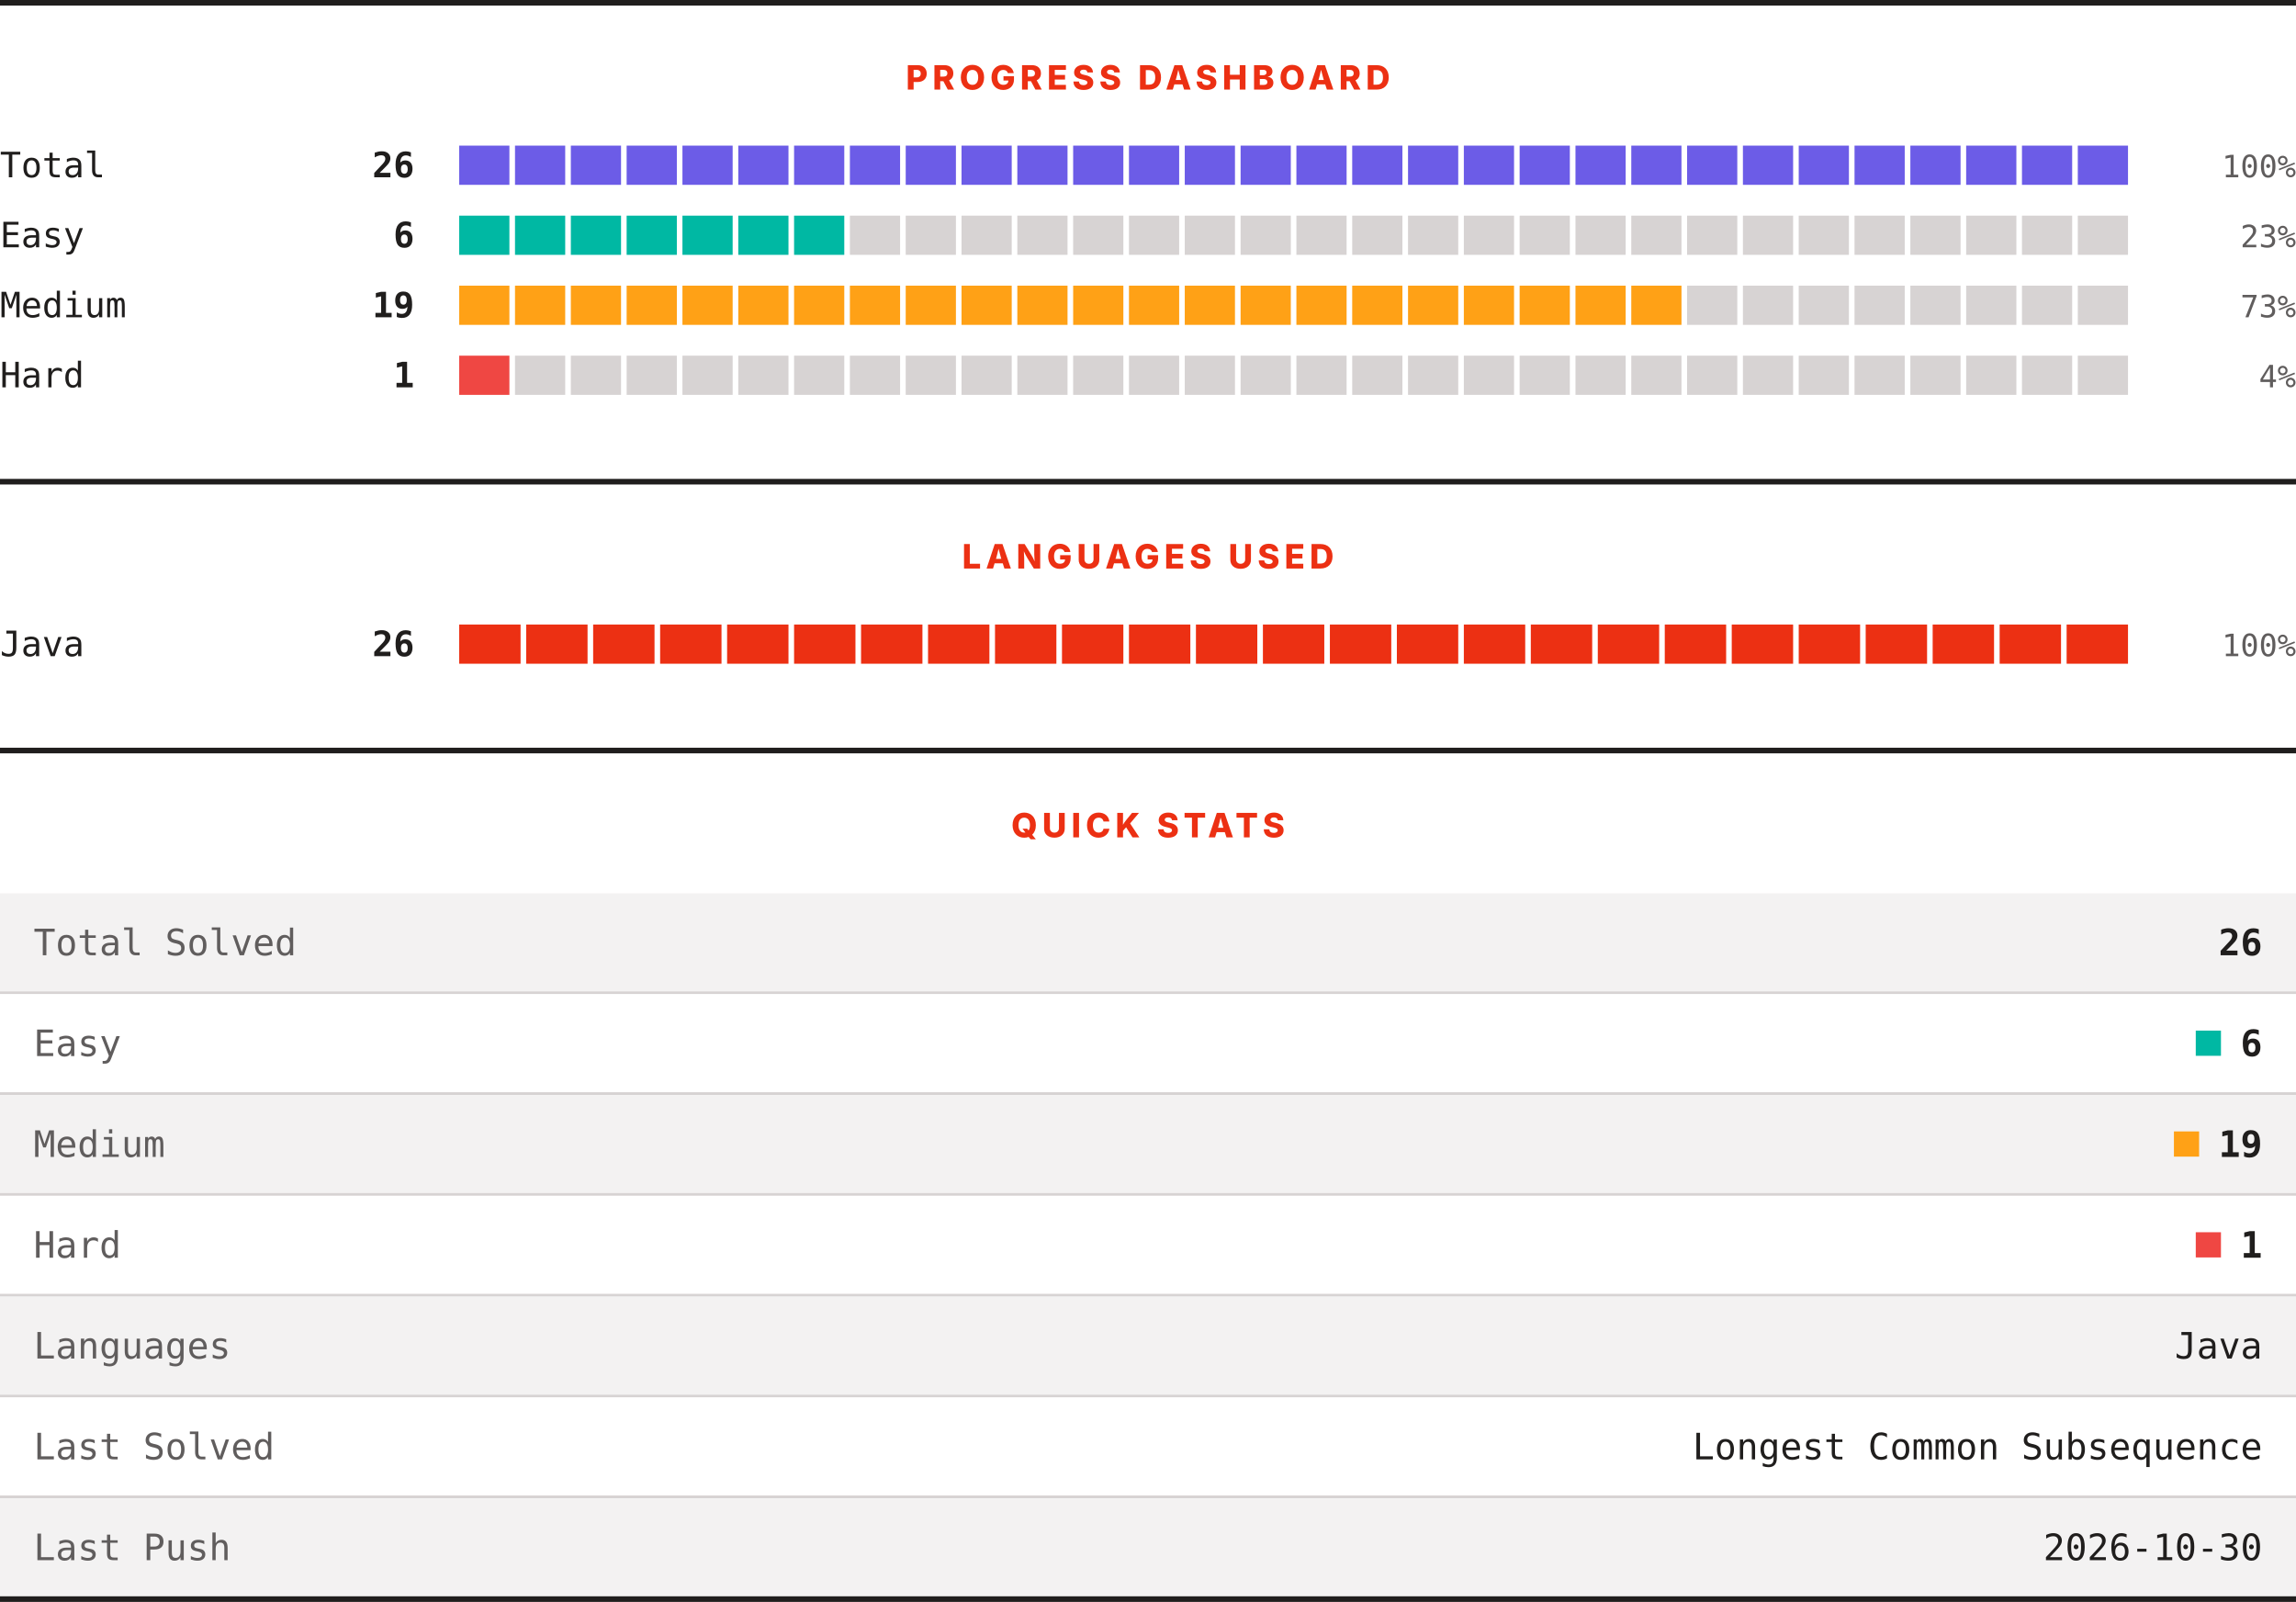
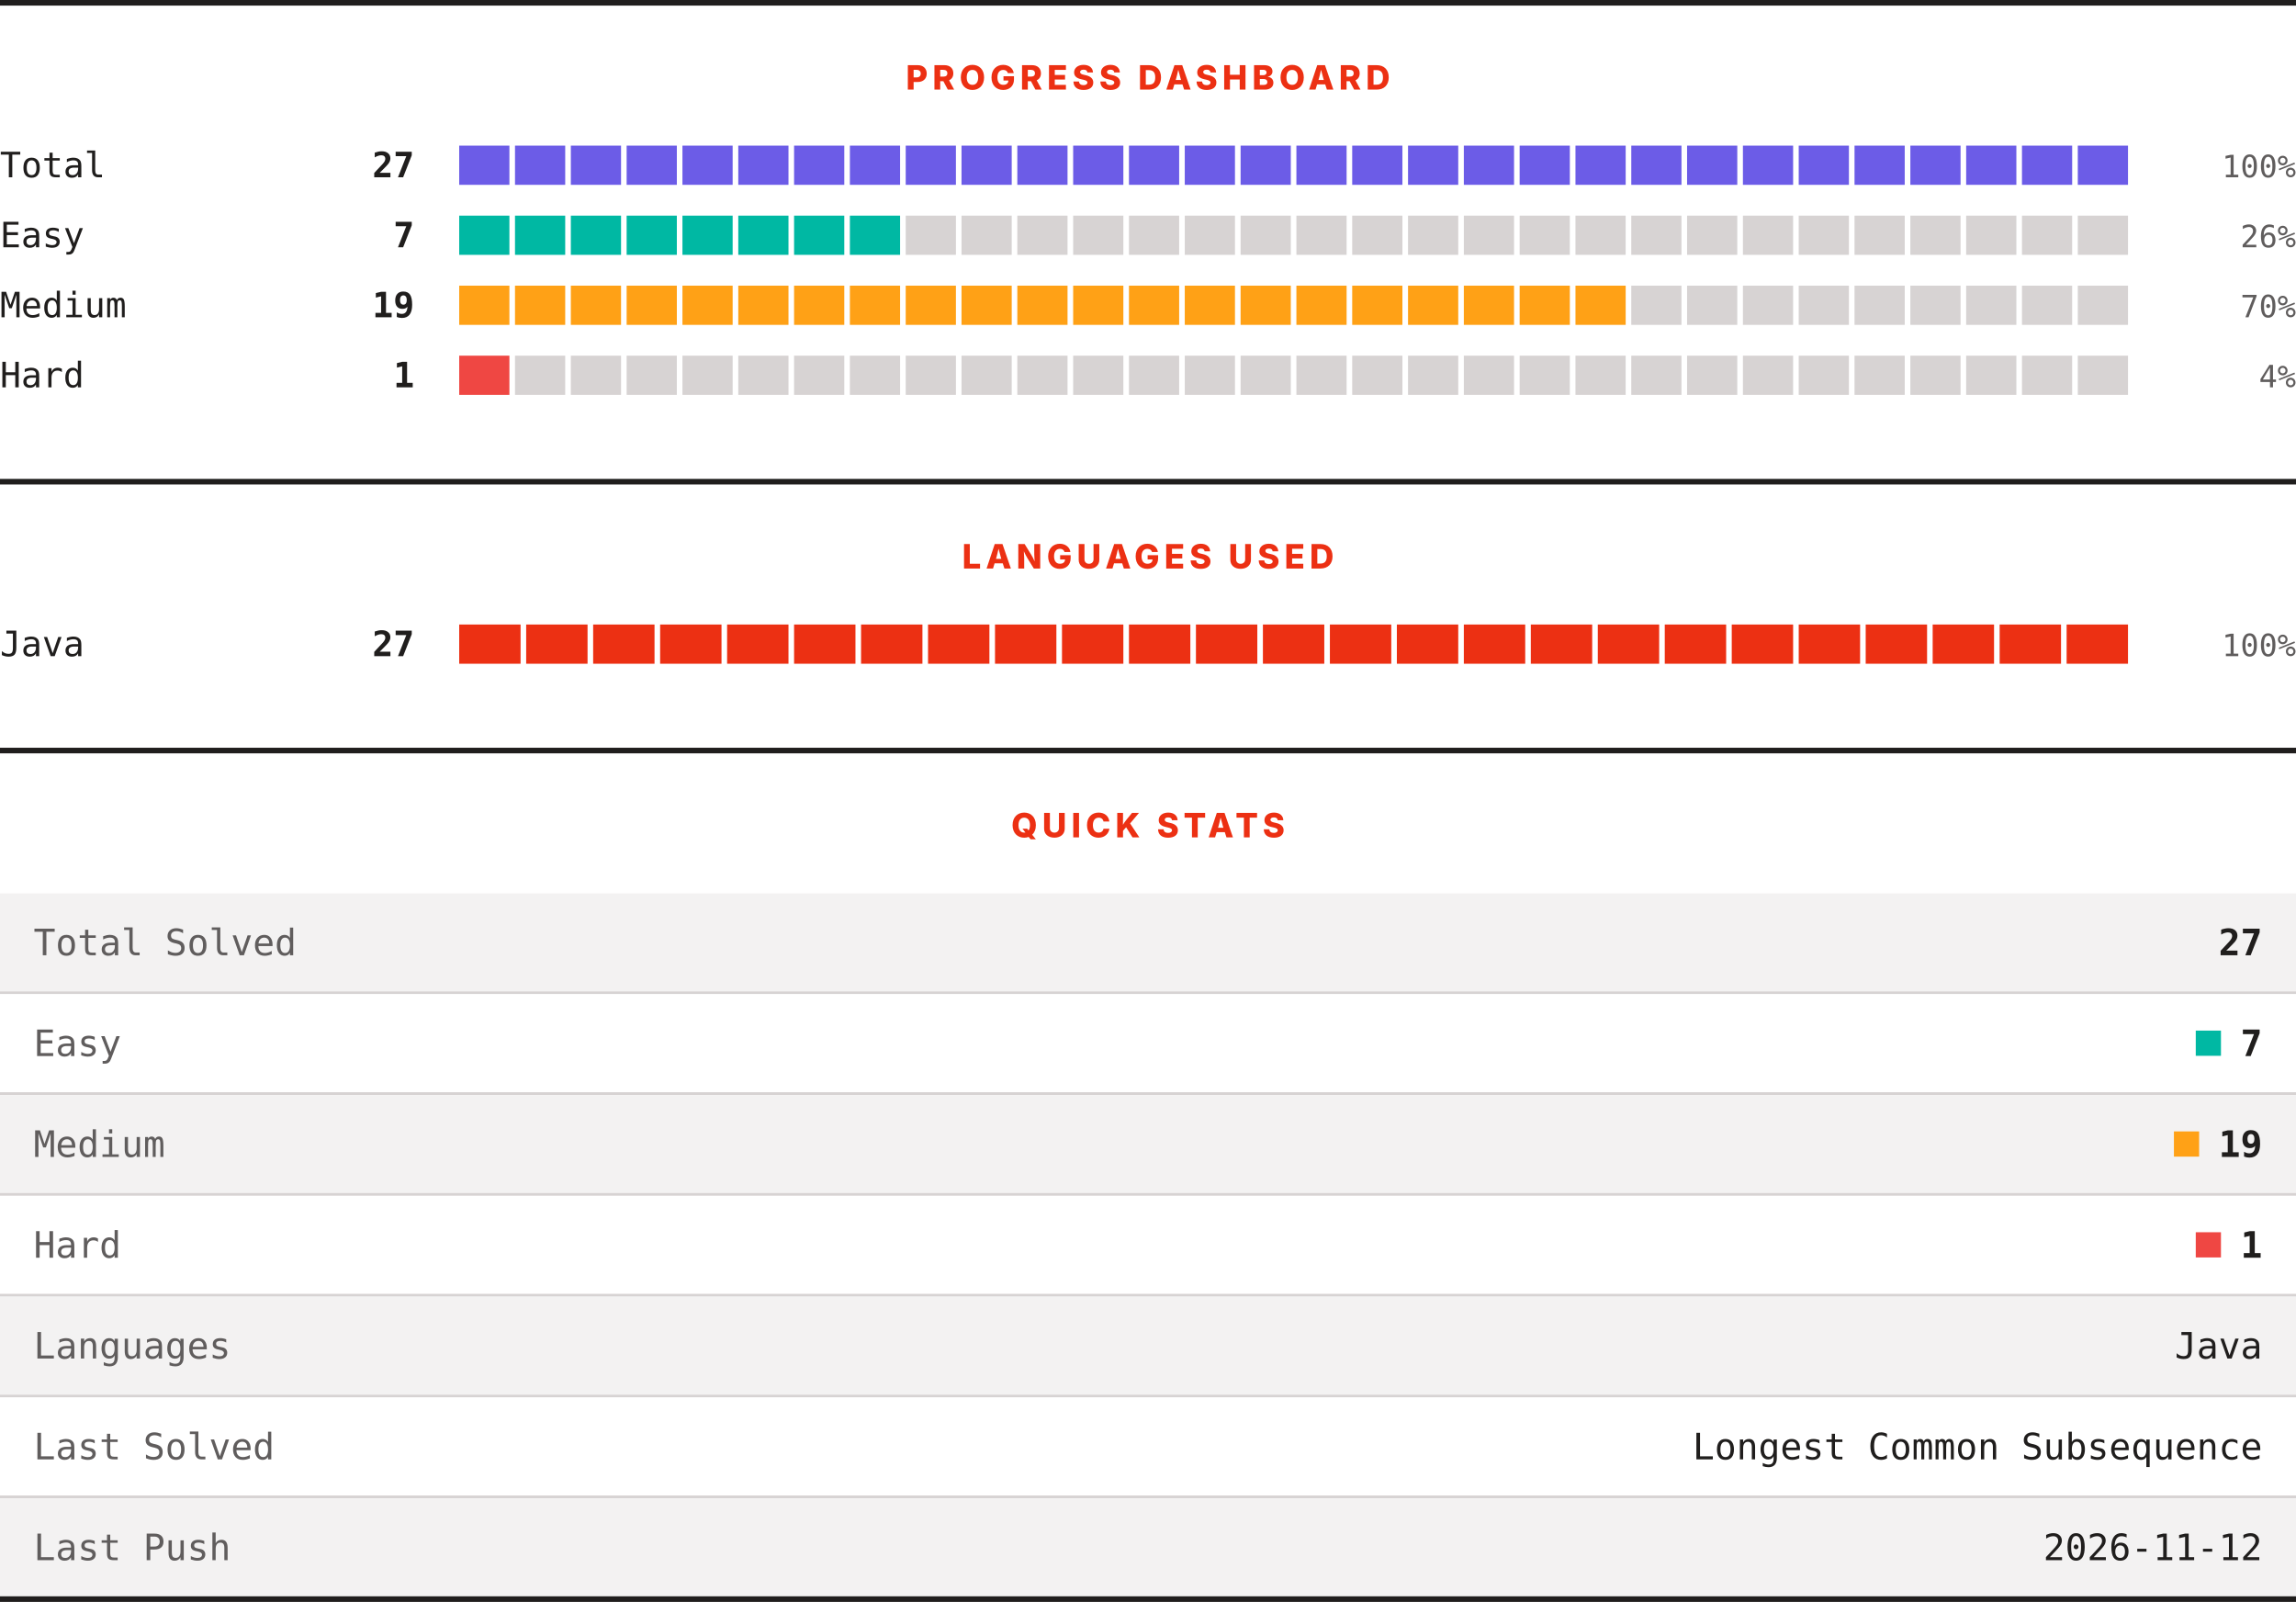
<svg xmlns="http://www.w3.org/2000/svg" width="820" height="572" viewBox="0 0 820 572" role="img" aria-label="LeetCode progress, languages and quick stats">
  <rect width="820" height="572" fill="#ffffff" />
  <rect x="0" y="0" width="820" height="2" fill="#201e1d" />
  <text x="410" y="32" text-anchor="middle" font-family="Archivo, system-ui, -apple-system, Segoe UI, sans-serif" font-size="12" font-weight="800" letter-spacing="1.68" fill="#ec3013">PROGRESS DASHBOARD</text>
  <text x="0" y="63.3" font-family="ui-monospace, SFMono-Regular, Menlo, Consolas, monospace" font-size="12.5" fill="#201e1d">Total</text>
-   <text x="148" y="63.3" text-anchor="end" font-family="ui-monospace, SFMono-Regular, Menlo, Consolas, monospace" font-size="12.5" font-weight="700" fill="#201e1d">26</text>
+   <text x="148" y="63.3" text-anchor="end" font-family="ui-monospace, SFMono-Regular, Menlo, Consolas, monospace" font-size="12.5" font-weight="700" fill="#201e1d">27</text>
  <rect x="164.00" y="52" width="17.93" height="14" fill="#6c5ce7" />
  <rect x="183.93" y="52" width="17.93" height="14" fill="#6c5ce7" />
  <rect x="203.87" y="52" width="17.93" height="14" fill="#6c5ce7" />
  <rect x="223.80" y="52" width="17.93" height="14" fill="#6c5ce7" />
  <rect x="243.73" y="52" width="17.93" height="14" fill="#6c5ce7" />
  <rect x="263.67" y="52" width="17.93" height="14" fill="#6c5ce7" />
  <rect x="283.60" y="52" width="17.93" height="14" fill="#6c5ce7" />
  <rect x="303.53" y="52" width="17.93" height="14" fill="#6c5ce7" />
  <rect x="323.47" y="52" width="17.93" height="14" fill="#6c5ce7" />
  <rect x="343.40" y="52" width="17.93" height="14" fill="#6c5ce7" />
  <rect x="363.33" y="52" width="17.93" height="14" fill="#6c5ce7" />
  <rect x="383.27" y="52" width="17.93" height="14" fill="#6c5ce7" />
  <rect x="403.20" y="52" width="17.93" height="14" fill="#6c5ce7" />
  <rect x="423.13" y="52" width="17.93" height="14" fill="#6c5ce7" />
  <rect x="443.07" y="52" width="17.93" height="14" fill="#6c5ce7" />
  <rect x="463.00" y="52" width="17.93" height="14" fill="#6c5ce7" />
  <rect x="482.93" y="52" width="17.93" height="14" fill="#6c5ce7" />
  <rect x="502.87" y="52" width="17.93" height="14" fill="#6c5ce7" />
  <rect x="522.80" y="52" width="17.93" height="14" fill="#6c5ce7" />
  <rect x="542.73" y="52" width="17.93" height="14" fill="#6c5ce7" />
  <rect x="562.67" y="52" width="17.93" height="14" fill="#6c5ce7" />
  <rect x="582.60" y="52" width="17.93" height="14" fill="#6c5ce7" />
  <rect x="602.53" y="52" width="17.93" height="14" fill="#6c5ce7" />
  <rect x="622.47" y="52" width="17.93" height="14" fill="#6c5ce7" />
  <rect x="642.40" y="52" width="17.93" height="14" fill="#6c5ce7" />
  <rect x="662.33" y="52" width="17.93" height="14" fill="#6c5ce7" />
  <rect x="682.27" y="52" width="17.93" height="14" fill="#6c5ce7" />
  <rect x="702.20" y="52" width="17.93" height="14" fill="#6c5ce7" />
  <rect x="722.13" y="52" width="17.93" height="14" fill="#6c5ce7" />
  <rect x="742.07" y="52" width="17.93" height="14" fill="#6c5ce7" />
  <text x="820" y="63.3" text-anchor="end" font-family="ui-monospace, SFMono-Regular, Menlo, Consolas, monospace" font-size="11" fill="#605d5d">100%</text>
  <text x="0" y="88.3" font-family="ui-monospace, SFMono-Regular, Menlo, Consolas, monospace" font-size="12.5" fill="#201e1d">Easy</text>
-   <text x="148" y="88.3" text-anchor="end" font-family="ui-monospace, SFMono-Regular, Menlo, Consolas, monospace" font-size="12.5" font-weight="700" fill="#201e1d">6</text>
+   <text x="148" y="88.3" text-anchor="end" font-family="ui-monospace, SFMono-Regular, Menlo, Consolas, monospace" font-size="12.5" font-weight="700" fill="#201e1d">7</text>
  <rect x="164.00" y="77" width="17.93" height="14" fill="#00b8a3" />
  <rect x="183.93" y="77" width="17.93" height="14" fill="#00b8a3" />
  <rect x="203.87" y="77" width="17.93" height="14" fill="#00b8a3" />
  <rect x="223.80" y="77" width="17.93" height="14" fill="#00b8a3" />
  <rect x="243.73" y="77" width="17.93" height="14" fill="#00b8a3" />
  <rect x="263.67" y="77" width="17.93" height="14" fill="#00b8a3" />
  <rect x="283.60" y="77" width="17.93" height="14" fill="#00b8a3" />
-   <rect x="303.53" y="77" width="17.93" height="14" fill="#d7d3d3" />
+   <rect x="303.53" y="77" width="17.93" height="14" fill="#00b8a3" />
  <rect x="323.47" y="77" width="17.93" height="14" fill="#d7d3d3" />
  <rect x="343.40" y="77" width="17.93" height="14" fill="#d7d3d3" />
  <rect x="363.33" y="77" width="17.93" height="14" fill="#d7d3d3" />
  <rect x="383.27" y="77" width="17.93" height="14" fill="#d7d3d3" />
  <rect x="403.20" y="77" width="17.93" height="14" fill="#d7d3d3" />
  <rect x="423.13" y="77" width="17.93" height="14" fill="#d7d3d3" />
  <rect x="443.07" y="77" width="17.93" height="14" fill="#d7d3d3" />
  <rect x="463.00" y="77" width="17.93" height="14" fill="#d7d3d3" />
  <rect x="482.93" y="77" width="17.93" height="14" fill="#d7d3d3" />
  <rect x="502.87" y="77" width="17.93" height="14" fill="#d7d3d3" />
  <rect x="522.80" y="77" width="17.93" height="14" fill="#d7d3d3" />
  <rect x="542.73" y="77" width="17.93" height="14" fill="#d7d3d3" />
  <rect x="562.67" y="77" width="17.93" height="14" fill="#d7d3d3" />
  <rect x="582.60" y="77" width="17.93" height="14" fill="#d7d3d3" />
  <rect x="602.53" y="77" width="17.93" height="14" fill="#d7d3d3" />
  <rect x="622.47" y="77" width="17.93" height="14" fill="#d7d3d3" />
  <rect x="642.40" y="77" width="17.93" height="14" fill="#d7d3d3" />
  <rect x="662.33" y="77" width="17.93" height="14" fill="#d7d3d3" />
  <rect x="682.27" y="77" width="17.93" height="14" fill="#d7d3d3" />
  <rect x="702.20" y="77" width="17.93" height="14" fill="#d7d3d3" />
  <rect x="722.13" y="77" width="17.93" height="14" fill="#d7d3d3" />
  <rect x="742.07" y="77" width="17.93" height="14" fill="#d7d3d3" />
-   <text x="820" y="88.3" text-anchor="end" font-family="ui-monospace, SFMono-Regular, Menlo, Consolas, monospace" font-size="11" fill="#605d5d">23%</text>
+   <text x="820" y="88.3" text-anchor="end" font-family="ui-monospace, SFMono-Regular, Menlo, Consolas, monospace" font-size="11" fill="#605d5d">26%</text>
  <text x="0" y="113.3" font-family="ui-monospace, SFMono-Regular, Menlo, Consolas, monospace" font-size="12.5" fill="#201e1d">Medium</text>
  <text x="148" y="113.3" text-anchor="end" font-family="ui-monospace, SFMono-Regular, Menlo, Consolas, monospace" font-size="12.5" font-weight="700" fill="#201e1d">19</text>
  <rect x="164.00" y="102" width="17.93" height="14" fill="#ffa116" />
  <rect x="183.93" y="102" width="17.93" height="14" fill="#ffa116" />
  <rect x="203.87" y="102" width="17.93" height="14" fill="#ffa116" />
  <rect x="223.80" y="102" width="17.93" height="14" fill="#ffa116" />
  <rect x="243.73" y="102" width="17.93" height="14" fill="#ffa116" />
  <rect x="263.67" y="102" width="17.93" height="14" fill="#ffa116" />
  <rect x="283.60" y="102" width="17.93" height="14" fill="#ffa116" />
  <rect x="303.53" y="102" width="17.93" height="14" fill="#ffa116" />
  <rect x="323.47" y="102" width="17.93" height="14" fill="#ffa116" />
  <rect x="343.40" y="102" width="17.93" height="14" fill="#ffa116" />
  <rect x="363.33" y="102" width="17.93" height="14" fill="#ffa116" />
  <rect x="383.27" y="102" width="17.93" height="14" fill="#ffa116" />
  <rect x="403.20" y="102" width="17.93" height="14" fill="#ffa116" />
  <rect x="423.13" y="102" width="17.93" height="14" fill="#ffa116" />
  <rect x="443.07" y="102" width="17.93" height="14" fill="#ffa116" />
  <rect x="463.00" y="102" width="17.93" height="14" fill="#ffa116" />
  <rect x="482.93" y="102" width="17.93" height="14" fill="#ffa116" />
  <rect x="502.87" y="102" width="17.93" height="14" fill="#ffa116" />
  <rect x="522.80" y="102" width="17.93" height="14" fill="#ffa116" />
  <rect x="542.73" y="102" width="17.93" height="14" fill="#ffa116" />
  <rect x="562.67" y="102" width="17.93" height="14" fill="#ffa116" />
-   <rect x="582.60" y="102" width="17.93" height="14" fill="#ffa116" />
+   <rect x="582.60" y="102" width="17.93" height="14" fill="#d7d3d3" />
  <rect x="602.53" y="102" width="17.93" height="14" fill="#d7d3d3" />
  <rect x="622.47" y="102" width="17.93" height="14" fill="#d7d3d3" />
  <rect x="642.40" y="102" width="17.93" height="14" fill="#d7d3d3" />
  <rect x="662.33" y="102" width="17.93" height="14" fill="#d7d3d3" />
  <rect x="682.27" y="102" width="17.93" height="14" fill="#d7d3d3" />
  <rect x="702.20" y="102" width="17.93" height="14" fill="#d7d3d3" />
  <rect x="722.13" y="102" width="17.93" height="14" fill="#d7d3d3" />
  <rect x="742.07" y="102" width="17.93" height="14" fill="#d7d3d3" />
-   <text x="820" y="113.3" text-anchor="end" font-family="ui-monospace, SFMono-Regular, Menlo, Consolas, monospace" font-size="11" fill="#605d5d">73%</text>
+   <text x="820" y="113.3" text-anchor="end" font-family="ui-monospace, SFMono-Regular, Menlo, Consolas, monospace" font-size="11" fill="#605d5d">70%</text>
  <text x="0" y="138.3" font-family="ui-monospace, SFMono-Regular, Menlo, Consolas, monospace" font-size="12.5" fill="#201e1d">Hard</text>
  <text x="148" y="138.3" text-anchor="end" font-family="ui-monospace, SFMono-Regular, Menlo, Consolas, monospace" font-size="12.5" font-weight="700" fill="#201e1d">1</text>
  <rect x="164.00" y="127" width="17.93" height="14" fill="#ef4743" />
  <rect x="183.93" y="127" width="17.93" height="14" fill="#d7d3d3" />
  <rect x="203.87" y="127" width="17.93" height="14" fill="#d7d3d3" />
  <rect x="223.80" y="127" width="17.93" height="14" fill="#d7d3d3" />
  <rect x="243.73" y="127" width="17.93" height="14" fill="#d7d3d3" />
  <rect x="263.67" y="127" width="17.93" height="14" fill="#d7d3d3" />
  <rect x="283.60" y="127" width="17.93" height="14" fill="#d7d3d3" />
  <rect x="303.53" y="127" width="17.93" height="14" fill="#d7d3d3" />
  <rect x="323.47" y="127" width="17.93" height="14" fill="#d7d3d3" />
  <rect x="343.40" y="127" width="17.93" height="14" fill="#d7d3d3" />
  <rect x="363.33" y="127" width="17.93" height="14" fill="#d7d3d3" />
  <rect x="383.27" y="127" width="17.93" height="14" fill="#d7d3d3" />
  <rect x="403.20" y="127" width="17.93" height="14" fill="#d7d3d3" />
  <rect x="423.13" y="127" width="17.93" height="14" fill="#d7d3d3" />
  <rect x="443.07" y="127" width="17.93" height="14" fill="#d7d3d3" />
  <rect x="463.00" y="127" width="17.93" height="14" fill="#d7d3d3" />
  <rect x="482.93" y="127" width="17.93" height="14" fill="#d7d3d3" />
  <rect x="502.87" y="127" width="17.93" height="14" fill="#d7d3d3" />
  <rect x="522.80" y="127" width="17.93" height="14" fill="#d7d3d3" />
  <rect x="542.73" y="127" width="17.93" height="14" fill="#d7d3d3" />
  <rect x="562.67" y="127" width="17.93" height="14" fill="#d7d3d3" />
  <rect x="582.60" y="127" width="17.93" height="14" fill="#d7d3d3" />
  <rect x="602.53" y="127" width="17.93" height="14" fill="#d7d3d3" />
  <rect x="622.47" y="127" width="17.93" height="14" fill="#d7d3d3" />
  <rect x="642.40" y="127" width="17.93" height="14" fill="#d7d3d3" />
  <rect x="662.33" y="127" width="17.93" height="14" fill="#d7d3d3" />
  <rect x="682.27" y="127" width="17.93" height="14" fill="#d7d3d3" />
  <rect x="702.20" y="127" width="17.93" height="14" fill="#d7d3d3" />
  <rect x="722.13" y="127" width="17.93" height="14" fill="#d7d3d3" />
  <rect x="742.07" y="127" width="17.93" height="14" fill="#d7d3d3" />
  <text x="820" y="138.3" text-anchor="end" font-family="ui-monospace, SFMono-Regular, Menlo, Consolas, monospace" font-size="11" fill="#605d5d">4%</text>
  <rect x="0" y="171" width="820" height="2" fill="#201e1d" />
  <text x="410" y="203" text-anchor="middle" font-family="Archivo, system-ui, -apple-system, Segoe UI, sans-serif" font-size="12" font-weight="800" letter-spacing="1.68" fill="#ec3013">LANGUAGES USED</text>
  <text x="0" y="234.3" font-family="ui-monospace, SFMono-Regular, Menlo, Consolas, monospace" font-size="12.5" fill="#201e1d">Java</text>
-   <text x="148" y="234.3" text-anchor="end" font-family="ui-monospace, SFMono-Regular, Menlo, Consolas, monospace" font-size="12.5" font-weight="700" fill="#201e1d">26</text>
+   <text x="148" y="234.3" text-anchor="end" font-family="ui-monospace, SFMono-Regular, Menlo, Consolas, monospace" font-size="12.5" font-weight="700" fill="#201e1d">27</text>
  <rect x="164.00" y="223" width="21.92" height="14" fill="#ec3013" />
  <rect x="187.92" y="223" width="21.92" height="14" fill="#ec3013" />
  <rect x="211.84" y="223" width="21.92" height="14" fill="#ec3013" />
  <rect x="235.76" y="223" width="21.92" height="14" fill="#ec3013" />
  <rect x="259.68" y="223" width="21.92" height="14" fill="#ec3013" />
  <rect x="283.60" y="223" width="21.92" height="14" fill="#ec3013" />
  <rect x="307.52" y="223" width="21.92" height="14" fill="#ec3013" />
  <rect x="331.44" y="223" width="21.92" height="14" fill="#ec3013" />
  <rect x="355.36" y="223" width="21.92" height="14" fill="#ec3013" />
  <rect x="379.28" y="223" width="21.92" height="14" fill="#ec3013" />
  <rect x="403.20" y="223" width="21.92" height="14" fill="#ec3013" />
  <rect x="427.12" y="223" width="21.92" height="14" fill="#ec3013" />
  <rect x="451.04" y="223" width="21.92" height="14" fill="#ec3013" />
  <rect x="474.96" y="223" width="21.92" height="14" fill="#ec3013" />
  <rect x="498.88" y="223" width="21.92" height="14" fill="#ec3013" />
  <rect x="522.80" y="223" width="21.92" height="14" fill="#ec3013" />
  <rect x="546.72" y="223" width="21.92" height="14" fill="#ec3013" />
  <rect x="570.64" y="223" width="21.92" height="14" fill="#ec3013" />
  <rect x="594.56" y="223" width="21.92" height="14" fill="#ec3013" />
  <rect x="618.48" y="223" width="21.92" height="14" fill="#ec3013" />
  <rect x="642.40" y="223" width="21.92" height="14" fill="#ec3013" />
  <rect x="666.32" y="223" width="21.92" height="14" fill="#ec3013" />
  <rect x="690.24" y="223" width="21.92" height="14" fill="#ec3013" />
  <rect x="714.16" y="223" width="21.92" height="14" fill="#ec3013" />
  <rect x="738.08" y="223" width="21.92" height="14" fill="#ec3013" />
  <text x="820" y="234.3" text-anchor="end" font-family="ui-monospace, SFMono-Regular, Menlo, Consolas, monospace" font-size="11" fill="#605d5d">100%</text>
  <rect x="0" y="267" width="820" height="2" fill="#201e1d" />
  <text x="410" y="299" text-anchor="middle" font-family="Archivo, system-ui, -apple-system, Segoe UI, sans-serif" font-size="12" font-weight="800" letter-spacing="1.68" fill="#ec3013">QUICK STATS</text>
  <rect x="0" y="319" width="820" height="35" fill="#f3f2f2" />
  <text x="12" y="341.1" font-family="ui-monospace, SFMono-Regular, Menlo, Consolas, monospace" font-size="13" fill="#605d5d">Total Solved</text>
-   <text x="808" y="341.1" text-anchor="end" font-family="ui-monospace, SFMono-Regular, Menlo, Consolas, monospace" font-size="13" font-weight="700" fill="#201e1d">26</text>
+   <text x="808" y="341.1" text-anchor="end" font-family="ui-monospace, SFMono-Regular, Menlo, Consolas, monospace" font-size="13" font-weight="700" fill="#201e1d">27</text>
  <rect x="0" y="354" width="820" height="1" fill="#d7d3d3" />
  <rect x="0" y="355" width="820" height="35" fill="#ffffff" />
  <text x="12" y="377.1" font-family="ui-monospace, SFMono-Regular, Menlo, Consolas, monospace" font-size="13" fill="#605d5d">Easy</text>
  <rect x="784.2" y="368" width="9" height="9" fill="#00b8a3" />
-   <text x="808" y="377.1" text-anchor="end" font-family="ui-monospace, SFMono-Regular, Menlo, Consolas, monospace" font-size="13" font-weight="700" fill="#201e1d">6</text>
+   <text x="808" y="377.1" text-anchor="end" font-family="ui-monospace, SFMono-Regular, Menlo, Consolas, monospace" font-size="13" font-weight="700" fill="#201e1d">7</text>
  <rect x="0" y="390" width="820" height="1" fill="#d7d3d3" />
  <rect x="0" y="391" width="820" height="35" fill="#f3f2f2" />
  <text x="12" y="413.1" font-family="ui-monospace, SFMono-Regular, Menlo, Consolas, monospace" font-size="13" fill="#605d5d">Medium</text>
  <rect x="776.4" y="404" width="9" height="9" fill="#ffa116" />
  <text x="808" y="413.1" text-anchor="end" font-family="ui-monospace, SFMono-Regular, Menlo, Consolas, monospace" font-size="13" font-weight="700" fill="#201e1d">19</text>
  <rect x="0" y="426" width="820" height="1" fill="#d7d3d3" />
  <rect x="0" y="427" width="820" height="35" fill="#ffffff" />
  <text x="12" y="449.1" font-family="ui-monospace, SFMono-Regular, Menlo, Consolas, monospace" font-size="13" fill="#605d5d">Hard</text>
  <rect x="784.2" y="440" width="9" height="9" fill="#ef4743" />
  <text x="808" y="449.1" text-anchor="end" font-family="ui-monospace, SFMono-Regular, Menlo, Consolas, monospace" font-size="13" font-weight="700" fill="#201e1d">1</text>
  <rect x="0" y="462" width="820" height="1" fill="#d7d3d3" />
  <rect x="0" y="463" width="820" height="35" fill="#f3f2f2" />
  <text x="12" y="485.1" font-family="ui-monospace, SFMono-Regular, Menlo, Consolas, monospace" font-size="13" fill="#605d5d">Languages</text>
  <text x="808" y="485.1" text-anchor="end" font-family="ui-monospace, SFMono-Regular, Menlo, Consolas, monospace" font-size="13" fill="#201e1d">Java</text>
  <rect x="0" y="498" width="820" height="1" fill="#d7d3d3" />
  <rect x="0" y="499" width="820" height="35" fill="#ffffff" />
  <text x="12" y="521.1" font-family="ui-monospace, SFMono-Regular, Menlo, Consolas, monospace" font-size="13" fill="#605d5d">Last Solved</text>
  <text x="808" y="521.1" text-anchor="end" font-family="ui-monospace, SFMono-Regular, Menlo, Consolas, monospace" font-size="13" fill="#201e1d">Longest Common Subsequence</text>
  <rect x="0" y="534" width="820" height="1" fill="#d7d3d3" />
  <rect x="0" y="535" width="820" height="35" fill="#f3f2f2" />
  <text x="12" y="557.1" font-family="ui-monospace, SFMono-Regular, Menlo, Consolas, monospace" font-size="13" fill="#605d5d">Last Push</text>
-   <text x="808" y="557.1" text-anchor="end" font-family="ui-monospace, SFMono-Regular, Menlo, Consolas, monospace" font-size="13" fill="#201e1d">2026-10-30</text>
+   <text x="808" y="557.1" text-anchor="end" font-family="ui-monospace, SFMono-Regular, Menlo, Consolas, monospace" font-size="13" fill="#201e1d">2026-11-12</text>
  <rect x="0" y="570" width="820" height="2" fill="#201e1d" />
</svg>
